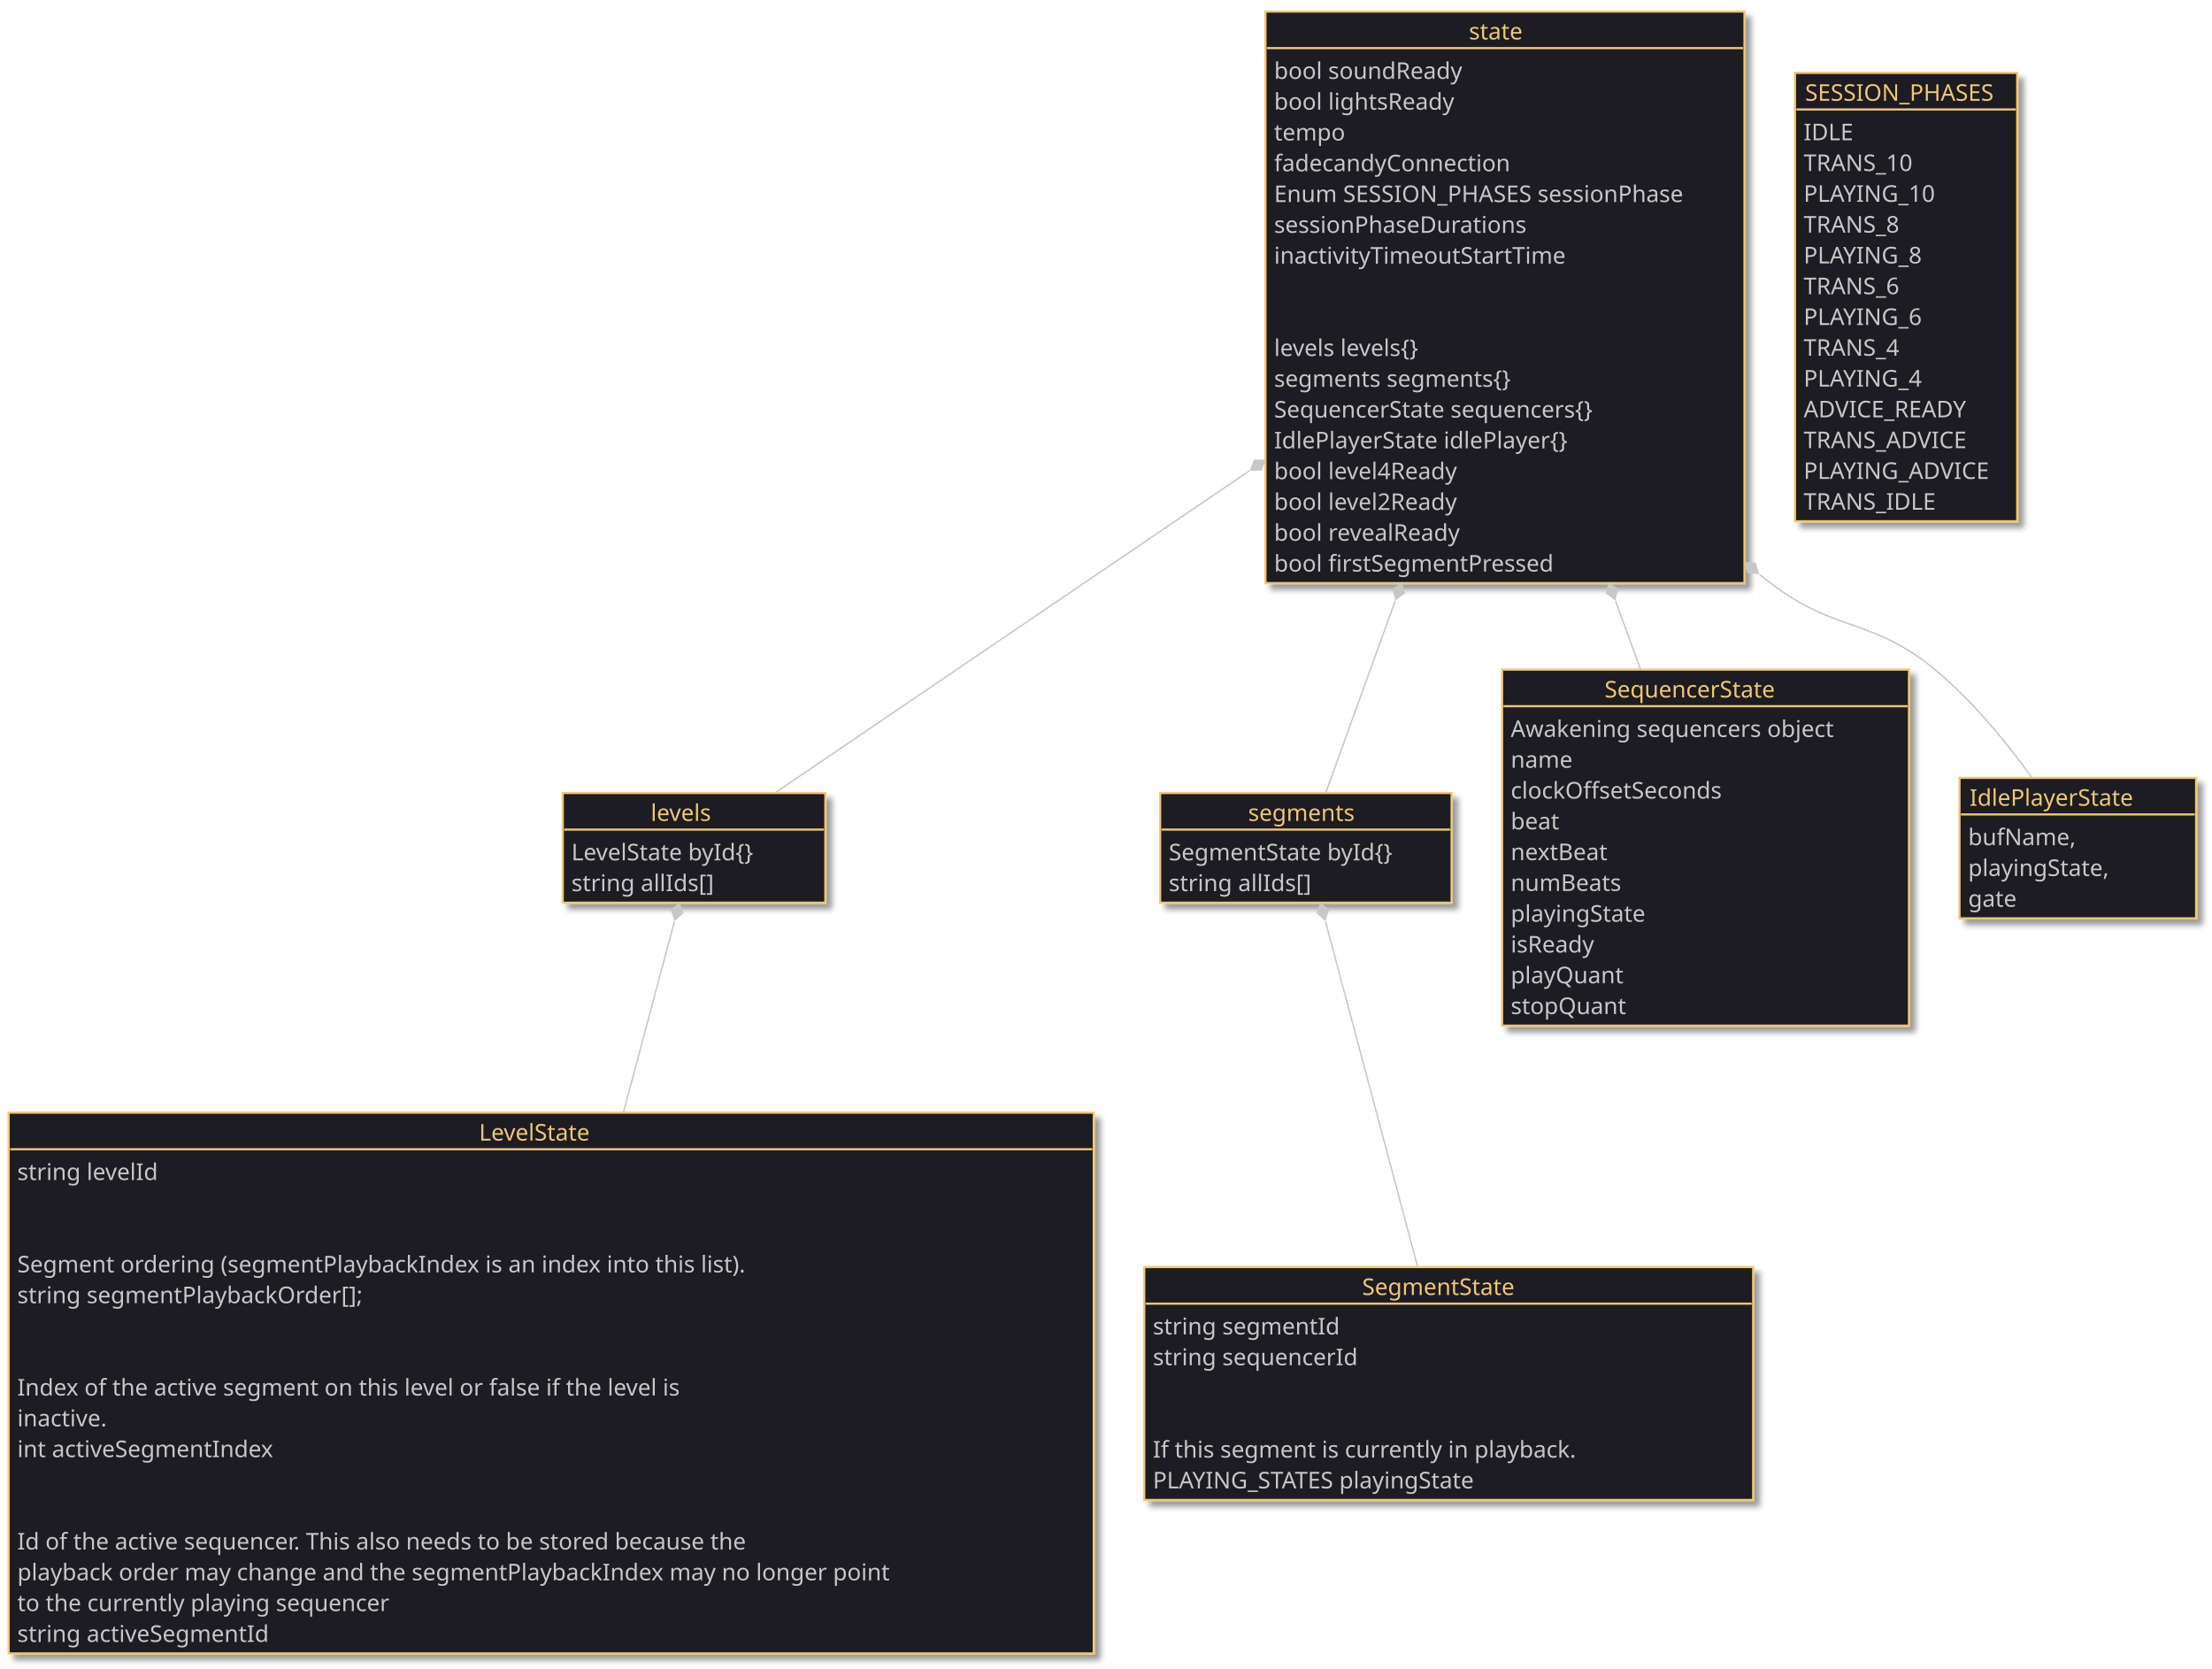
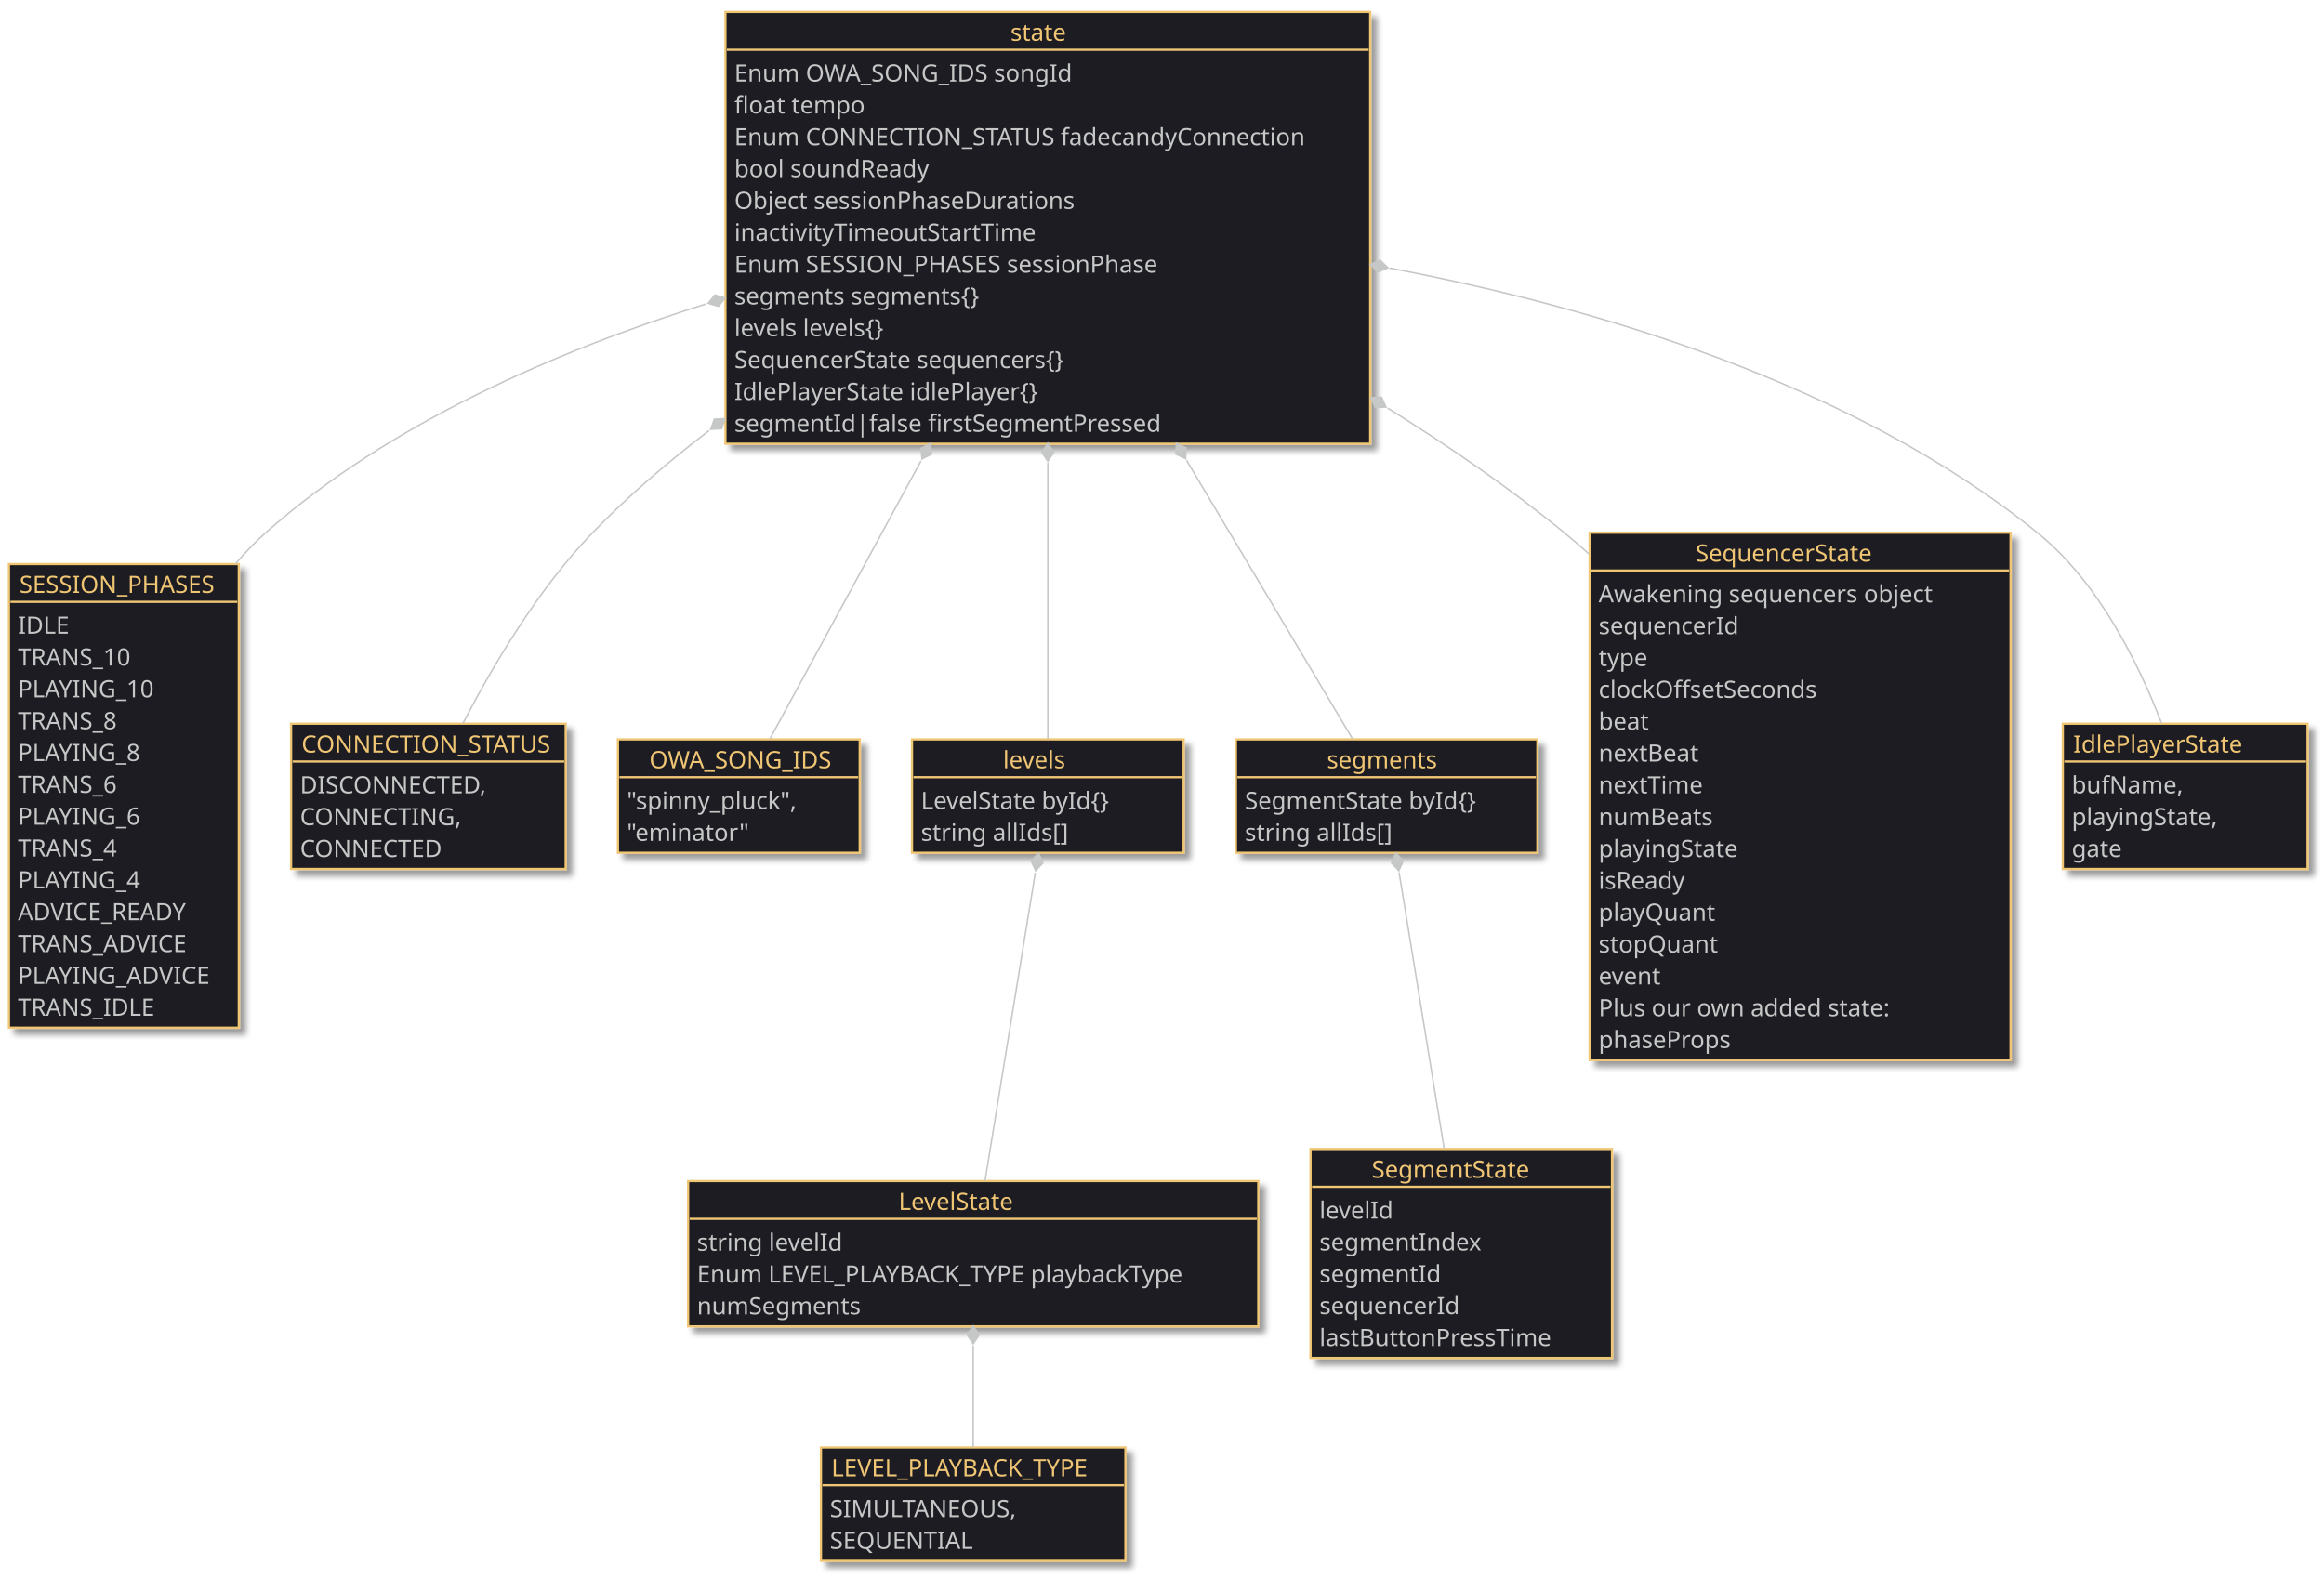
- <svg xmlns="http://www.w3.org/2000/svg" contentScriptType="application/ecmascript" contentStyleType="text/css" height="1156px" preserveAspectRatio="none" style="width:1533px;height:1156px;background:#1D1F21;" version="1.1" viewBox="0 0 1533 1156" width="1533px" zoomAndPan="magnify">
+ <svg xmlns="http://www.w3.org/2000/svg" contentScriptType="application/ecmascript" contentStyleType="text/css" height="1057px" preserveAspectRatio="none" style="width:1557px;height:1057px;background:#1D1F21;" version="1.1" viewBox="0 0 1557 1057" width="1557px" zoomAndPan="magnify">
  <defs>
-     <filter height="300%" id="f3u019st7f8m3" width="300%" x="-1" y="-1">
+     <filter height="300%" id="f9re7g5lh2xwu" width="300%" x="-1" y="-1">
      <feGaussianBlur result="blurOut" stdDeviation="2.0" />
      <feColorMatrix in="blurOut" result="blurOut2" type="matrix" values="0 0 0 0 0 0 0 0 0 0 0 0 0 0 0 0 0 0 .4 0" />
      <feOffset dx="4.0" dy="4.0" in="blurOut2" result="blurOut3" />
      <feBlend in="SourceGraphic" in2="blurOut3" mode="normal" />
    </filter>
  </defs>
  <g>
-     <rect fill="#1D1F21" filter="url(#f3u019st7f8m3)" height="396.047" style="stroke: #F0C674; stroke-width: 1.5;" width="332" x="877" y="8" />
-     <text fill="#F0C674" font-family="Monaco" font-size="16" lengthAdjust="spacingAndGlyphs" textLength="50" x="1018" y="27.336">state</text>
-     <line style="stroke: #F0C674; stroke-width: 1.5;" x1="878" x2="1208" y1="33.336" y2="33.336" />
-     <text fill="#C5C8C6" font-family="Monaco" font-size="16" lengthAdjust="spacingAndGlyphs" textLength="150" x="883" y="54.672">bool soundReady</text>
-     <text fill="#C5C8C6" font-family="Monaco" font-size="16" lengthAdjust="spacingAndGlyphs" textLength="160" x="883" y="76.008">bool lightsReady</text>
-     <text fill="#C5C8C6" font-family="Monaco" font-size="16" lengthAdjust="spacingAndGlyphs" textLength="50" x="883" y="97.344">tempo</text>
-     <text fill="#C5C8C6" font-family="Monaco" font-size="16" lengthAdjust="spacingAndGlyphs" textLength="190" x="883" y="118.68">fadecandyConnection</text>
-     <text fill="#C5C8C6" font-family="Monaco" font-size="16" lengthAdjust="spacingAndGlyphs" textLength="320" x="883" y="140.016">Enum SESSION_PHASES sessionPhase</text>
-     <text fill="#C5C8C6" font-family="Monaco" font-size="16" lengthAdjust="spacingAndGlyphs" textLength="210" x="883" y="161.352">sessionPhaseDurations</text>
-     <text fill="#C5C8C6" font-family="Monaco" font-size="16" lengthAdjust="spacingAndGlyphs" textLength="260" x="883" y="182.688">inactivityTimeoutStartTime</text>
-     <text fill="#C5C8C6" font-family="Monaco" font-size="16" lengthAdjust="spacingAndGlyphs" textLength="0" x="893" y="204.023" />
-     <text fill="#C5C8C6" font-family="Monaco" font-size="16" lengthAdjust="spacingAndGlyphs" textLength="0" x="893" y="225.359" />
-     <text fill="#C5C8C6" font-family="Monaco" font-size="16" lengthAdjust="spacingAndGlyphs" textLength="150" x="883" y="246.695">levels levels{}</text>
-     <text fill="#C5C8C6" font-family="Monaco" font-size="16" lengthAdjust="spacingAndGlyphs" textLength="190" x="883" y="268.031">segments segments{}</text>
-     <text fill="#C5C8C6" font-family="Monaco" font-size="16" lengthAdjust="spacingAndGlyphs" textLength="270" x="883" y="289.367">SequencerState sequencers{}</text>
-     <text fill="#C5C8C6" font-family="Monaco" font-size="16" lengthAdjust="spacingAndGlyphs" textLength="280" x="883" y="310.703">IdlePlayerState idlePlayer{}</text>
-     <text fill="#C5C8C6" font-family="Monaco" font-size="16" lengthAdjust="spacingAndGlyphs" textLength="160" x="883" y="332.039">bool level4Ready</text>
-     <text fill="#C5C8C6" font-family="Monaco" font-size="16" lengthAdjust="spacingAndGlyphs" textLength="160" x="883" y="353.375">bool level2Ready</text>
-     <text fill="#C5C8C6" font-family="Monaco" font-size="16" lengthAdjust="spacingAndGlyphs" textLength="160" x="883" y="374.711">bool revealReady</text>
-     <text fill="#C5C8C6" font-family="Monaco" font-size="16" lengthAdjust="spacingAndGlyphs" textLength="240" x="883" y="396.047">bool firstSegmentPressed</text>
-     <rect fill="#1D1F21" filter="url(#f3u019st7f8m3)" height="76.008" style="stroke: #F0C674; stroke-width: 1.5;" width="182" x="390" y="549.5" />
-     <text fill="#F0C674" font-family="Monaco" font-size="16" lengthAdjust="spacingAndGlyphs" textLength="60" x="451" y="568.836">levels</text>
-     <line style="stroke: #F0C674; stroke-width: 1.5;" x1="391" x2="571" y1="574.836" y2="574.836" />
-     <text fill="#C5C8C6" font-family="Monaco" font-size="16" lengthAdjust="spacingAndGlyphs" textLength="170" x="396" y="596.172">LevelState byId{}</text>
-     <text fill="#C5C8C6" font-family="Monaco" font-size="16" lengthAdjust="spacingAndGlyphs" textLength="150" x="396" y="617.508">string allIds[]</text>
-     <rect fill="#1D1F21" filter="url(#f3u019st7f8m3)" height="374.711" style="stroke: #F0C674; stroke-width: 1.5;" width="752" x="6" y="771" />
-     <text fill="#F0C674" font-family="Monaco" font-size="16" lengthAdjust="spacingAndGlyphs" textLength="100" x="332" y="790.336">LevelState</text>
-     <line style="stroke: #F0C674; stroke-width: 1.5;" x1="7" x2="757" y1="796.336" y2="796.336" />
-     <text fill="#C5C8C6" font-family="Monaco" font-size="16" lengthAdjust="spacingAndGlyphs" textLength="140" x="12" y="817.672">string levelId</text>
-     <text fill="#C5C8C6" font-family="Monaco" font-size="16" lengthAdjust="spacingAndGlyphs" textLength="0" x="22" y="839.008" />
-     <text fill="#C5C8C6" font-family="Monaco" font-size="16" lengthAdjust="spacingAndGlyphs" textLength="0" x="22" y="860.344" />
-     <text fill="#C5C8C6" font-family="Monaco" font-size="16" lengthAdjust="spacingAndGlyphs" textLength="670" x="12" y="881.68">Segment ordering (segmentPlaybackIndex is an index into this list).</text>
-     <text fill="#C5C8C6" font-family="Monaco" font-size="16" lengthAdjust="spacingAndGlyphs" textLength="300" x="12" y="903.016">string segmentPlaybackOrder[];</text>
-     <text fill="#C5C8C6" font-family="Monaco" font-size="16" lengthAdjust="spacingAndGlyphs" textLength="0" x="22" y="924.352" />
-     <text fill="#C5C8C6" font-family="Monaco" font-size="16" lengthAdjust="spacingAndGlyphs" textLength="0" x="22" y="945.688" />
-     <text fill="#C5C8C6" font-family="Monaco" font-size="16" lengthAdjust="spacingAndGlyphs" textLength="660" x="12" y="967.023">Index of the active segment on this level or false if the level is</text>
-     <text fill="#C5C8C6" font-family="Monaco" font-size="16" lengthAdjust="spacingAndGlyphs" textLength="90" x="12" y="988.359">inactive.</text>
-     <text fill="#C5C8C6" font-family="Monaco" font-size="16" lengthAdjust="spacingAndGlyphs" textLength="220" x="12" y="1009.695">int activeSegmentIndex</text>
-     <text fill="#C5C8C6" font-family="Monaco" font-size="16" lengthAdjust="spacingAndGlyphs" textLength="0" x="22" y="1031.031" />
-     <text fill="#C5C8C6" font-family="Monaco" font-size="16" lengthAdjust="spacingAndGlyphs" textLength="0" x="22" y="1052.367" />
-     <text fill="#C5C8C6" font-family="Monaco" font-size="16" lengthAdjust="spacingAndGlyphs" textLength="690" x="12" y="1073.703">Id of the active sequencer.  This also needs to be stored because the</text>
-     <text fill="#C5C8C6" font-family="Monaco" font-size="16" lengthAdjust="spacingAndGlyphs" textLength="740" x="12" y="1095.039">playback order may change and the segmentPlaybackIndex may no longer point</text>
-     <text fill="#C5C8C6" font-family="Monaco" font-size="16" lengthAdjust="spacingAndGlyphs" textLength="340" x="12" y="1116.375">to the currently playing sequencer</text>
-     <text fill="#C5C8C6" font-family="Monaco" font-size="16" lengthAdjust="spacingAndGlyphs" textLength="220" x="12" y="1137.711">string activeSegmentId</text>
-     <rect fill="#1D1F21" filter="url(#f3u019st7f8m3)" height="76.008" style="stroke: #F0C674; stroke-width: 1.5;" width="202" x="804" y="549.5" />
-     <text fill="#F0C674" font-family="Monaco" font-size="16" lengthAdjust="spacingAndGlyphs" textLength="80" x="865" y="568.836">segments</text>
-     <line style="stroke: #F0C674; stroke-width: 1.5;" x1="805" x2="1005" y1="574.836" y2="574.836" />
-     <text fill="#C5C8C6" font-family="Monaco" font-size="16" lengthAdjust="spacingAndGlyphs" textLength="190" x="810" y="596.172">SegmentState byId{}</text>
-     <text fill="#C5C8C6" font-family="Monaco" font-size="16" lengthAdjust="spacingAndGlyphs" textLength="150" x="810" y="617.508">string allIds[]</text>
-     <rect fill="#1D1F21" filter="url(#f3u019st7f8m3)" height="161.352" style="stroke: #F0C674; stroke-width: 1.5;" width="422" x="793" y="878" />
-     <text fill="#F0C674" font-family="Monaco" font-size="16" lengthAdjust="spacingAndGlyphs" textLength="120" x="944" y="897.336">SegmentState</text>
-     <line style="stroke: #F0C674; stroke-width: 1.5;" x1="794" x2="1214" y1="903.336" y2="903.336" />
-     <text fill="#C5C8C6" font-family="Monaco" font-size="16" lengthAdjust="spacingAndGlyphs" textLength="160" x="799" y="924.672">string segmentId</text>
-     <text fill="#C5C8C6" font-family="Monaco" font-size="16" lengthAdjust="spacingAndGlyphs" textLength="180" x="799" y="946.008">string sequencerId</text>
-     <text fill="#C5C8C6" font-family="Monaco" font-size="16" lengthAdjust="spacingAndGlyphs" textLength="0" x="809" y="967.344" />
-     <text fill="#C5C8C6" font-family="Monaco" font-size="16" lengthAdjust="spacingAndGlyphs" textLength="0" x="809" y="988.68" />
-     <text fill="#C5C8C6" font-family="Monaco" font-size="16" lengthAdjust="spacingAndGlyphs" textLength="410" x="799" y="1010.016">If this segment is currently in playback.</text>
-     <text fill="#C5C8C6" font-family="Monaco" font-size="16" lengthAdjust="spacingAndGlyphs" textLength="270" x="799" y="1031.352">PLAYING_STATES playingState</text>
-     <rect fill="#1D1F21" filter="url(#f3u019st7f8m3)" height="310.703" style="stroke: #F0C674; stroke-width: 1.5;" width="154" x="1244" y="50.5" />
-     <text fill="#F0C674" font-family="Monaco" font-size="16" lengthAdjust="spacingAndGlyphs" textLength="140" x="1251" y="69.836">SESSION_PHASES</text>
-     <line style="stroke: #F0C674; stroke-width: 1.5;" x1="1245" x2="1397" y1="75.836" y2="75.836" />
-     <text fill="#C5C8C6" font-family="Monaco" font-size="16" lengthAdjust="spacingAndGlyphs" textLength="40" x="1250" y="97.172">IDLE</text>
-     <text fill="#C5C8C6" font-family="Monaco" font-size="16" lengthAdjust="spacingAndGlyphs" textLength="80" x="1250" y="118.508">TRANS_10</text>
-     <text fill="#C5C8C6" font-family="Monaco" font-size="16" lengthAdjust="spacingAndGlyphs" textLength="100" x="1250" y="139.844">PLAYING_10</text>
-     <text fill="#C5C8C6" font-family="Monaco" font-size="16" lengthAdjust="spacingAndGlyphs" textLength="70" x="1250" y="161.18">TRANS_8</text>
-     <text fill="#C5C8C6" font-family="Monaco" font-size="16" lengthAdjust="spacingAndGlyphs" textLength="90" x="1250" y="182.516">PLAYING_8</text>
-     <text fill="#C5C8C6" font-family="Monaco" font-size="16" lengthAdjust="spacingAndGlyphs" textLength="70" x="1250" y="203.852">TRANS_6</text>
-     <text fill="#C5C8C6" font-family="Monaco" font-size="16" lengthAdjust="spacingAndGlyphs" textLength="90" x="1250" y="225.188">PLAYING_6</text>
-     <text fill="#C5C8C6" font-family="Monaco" font-size="16" lengthAdjust="spacingAndGlyphs" textLength="70" x="1250" y="246.523">TRANS_4</text>
-     <text fill="#C5C8C6" font-family="Monaco" font-size="16" lengthAdjust="spacingAndGlyphs" textLength="90" x="1250" y="267.859">PLAYING_4</text>
-     <text fill="#C5C8C6" font-family="Monaco" font-size="16" lengthAdjust="spacingAndGlyphs" textLength="120" x="1250" y="289.195">ADVICE_READY</text>
-     <text fill="#C5C8C6" font-family="Monaco" font-size="16" lengthAdjust="spacingAndGlyphs" textLength="120" x="1250" y="310.531">TRANS_ADVICE</text>
-     <text fill="#C5C8C6" font-family="Monaco" font-size="16" lengthAdjust="spacingAndGlyphs" textLength="140" x="1250" y="331.867">PLAYING_ADVICE</text>
-     <text fill="#C5C8C6" font-family="Monaco" font-size="16" lengthAdjust="spacingAndGlyphs" textLength="100" x="1250" y="353.203">TRANS_IDLE</text>
-     <rect fill="#1D1F21" filter="url(#f3u019st7f8m3)" height="246.695" style="stroke: #F0C674; stroke-width: 1.5;" width="282" x="1041" y="464" />
-     <text fill="#F0C674" font-family="Monaco" font-size="16" lengthAdjust="spacingAndGlyphs" textLength="140" x="1112" y="483.336">SequencerState</text>
-     <line style="stroke: #F0C674; stroke-width: 1.5;" x1="1042" x2="1322" y1="489.336" y2="489.336" />
-     <text fill="#C5C8C6" font-family="Monaco" font-size="16" lengthAdjust="spacingAndGlyphs" textLength="270" x="1047" y="510.672">Awakening sequencers object</text>
-     <text fill="#C5C8C6" font-family="Monaco" font-size="16" lengthAdjust="spacingAndGlyphs" textLength="40" x="1047" y="532.008">name</text>
-     <text fill="#C5C8C6" font-family="Monaco" font-size="16" lengthAdjust="spacingAndGlyphs" textLength="180" x="1047" y="553.344">clockOffsetSeconds</text>
-     <text fill="#C5C8C6" font-family="Monaco" font-size="16" lengthAdjust="spacingAndGlyphs" textLength="40" x="1047" y="574.68">beat</text>
-     <text fill="#C5C8C6" font-family="Monaco" font-size="16" lengthAdjust="spacingAndGlyphs" textLength="80" x="1047" y="596.016">nextBeat</text>
-     <text fill="#C5C8C6" font-family="Monaco" font-size="16" lengthAdjust="spacingAndGlyphs" textLength="80" x="1047" y="617.352">numBeats</text>
-     <text fill="#C5C8C6" font-family="Monaco" font-size="16" lengthAdjust="spacingAndGlyphs" textLength="120" x="1047" y="638.688">playingState</text>
-     <text fill="#C5C8C6" font-family="Monaco" font-size="16" lengthAdjust="spacingAndGlyphs" textLength="70" x="1047" y="660.023">isReady</text>
-     <text fill="#C5C8C6" font-family="Monaco" font-size="16" lengthAdjust="spacingAndGlyphs" textLength="90" x="1047" y="681.359">playQuant</text>
-     <text fill="#C5C8C6" font-family="Monaco" font-size="16" lengthAdjust="spacingAndGlyphs" textLength="90" x="1047" y="702.695">stopQuant</text>
-     <rect fill="#1D1F21" filter="url(#f3u019st7f8m3)" height="97.344" style="stroke: #F0C674; stroke-width: 1.5;" width="164" x="1358" y="539" />
-     <text fill="#F0C674" font-family="Monaco" font-size="16" lengthAdjust="spacingAndGlyphs" textLength="150" x="1365" y="558.336">IdlePlayerState</text>
-     <line style="stroke: #F0C674; stroke-width: 1.5;" x1="1359" x2="1521" y1="564.336" y2="564.336" />
-     <text fill="#C5C8C6" font-family="Monaco" font-size="16" lengthAdjust="spacingAndGlyphs" textLength="80" x="1364" y="585.672">bufName,</text>
-     <text fill="#C5C8C6" font-family="Monaco" font-size="16" lengthAdjust="spacingAndGlyphs" textLength="130" x="1364" y="607.008">playingState,</text>
-     <text fill="#C5C8C6" font-family="Monaco" font-size="16" lengthAdjust="spacingAndGlyphs" textLength="40" x="1364" y="628.344">gate</text>
-     <path d="M865.788,326.296 C752.536,403.174 613.116,497.816 537.05,549.452 " fill="none" id="state-levels" style="stroke: #C5C8C6; stroke-width: 1.0;" />
-     <polygon fill="#C5C8C6" points="876.663,318.914,869.452,318.974,866.734,325.654,873.945,325.594,876.663,318.914" style="stroke: #C5C8C6; stroke-width: 1.0;" />
-     <path d="M467.393,638.491 C458.073,673.42 445.08,722.111 432.037,770.987 " fill="none" id="levels-LevelState" style="stroke: #C5C8C6; stroke-width: 1.0;" />
-     <polygon fill="#C5C8C6" points="470.778,625.806,465.366,630.572,467.684,637.4,473.096,632.635,470.778,625.806" style="stroke: #C5C8C6; stroke-width: 1.0;" />
-     <path d="M966.909,416.354 C948.392,467.542 930.564,516.828 918.834,549.255 " fill="none" id="state-segments" style="stroke: #C5C8C6; stroke-width: 1.0;" />
-     <polygon fill="#C5C8C6" points="971.373,404.013,965.57,408.295,967.291,415.298,973.093,411.016,971.373,404.013" style="stroke: #C5C8C6; stroke-width: 1.0;" />
-     <path d="M918.659,638.688 C935.151,700.491 963.085,805.171 982.482,877.861 " fill="none" id="segments-SegmentState" style="stroke: #C5C8C6; stroke-width: 1.0;" />
-     <polygon fill="#C5C8C6" points="915.222,625.806,912.904,632.635,918.316,637.4,920.634,630.572,915.222,625.806" style="stroke: #C5C8C6; stroke-width: 1.0;" />
-     <path d="M1119.67,416.43 C1125.572,432.628 1131.405,448.635 1136.994,463.977 " fill="none" id="state-SequencerState" style="stroke: #C5C8C6; stroke-width: 1.0;" />
-     <polygon fill="#C5C8C6" points="1115.146,404.013,1113.442,411.02,1119.255,415.288,1120.959,408.281,1115.146,404.013" style="stroke: #C5C8C6; stroke-width: 1.0;" />
-     <path d="M1219.47,398.119 C1221.974,400.114 1224.485,402.075 1227,404 C1272.467,438.799 1296.833,427.565 1341,464 C1366.861,485.334 1390.557,514.382 1408.279,538.947 " fill="none" id="state-IdlePlayerState" style="stroke: #C5C8C6; stroke-width: 1.0;" />
-     <polygon fill="#C5C8C6" points="1209.213,389.744,1211.33,396.637,1218.507,397.334,1216.39,390.441,1209.213,389.744" style="stroke: #C5C8C6; stroke-width: 1.0;" />
+     <rect fill="#1D1F21" filter="url(#f9re7g5lh2xwu)" height="310.703" style="stroke: #F0C674; stroke-width: 1.5;" width="154" x="6" y="378" />
+     <text fill="#F0C674" font-family="Monaco" font-size="16" lengthAdjust="spacingAndGlyphs" textLength="140" x="13" y="397.336">SESSION_PHASES</text>
+     <line style="stroke: #F0C674; stroke-width: 1.5;" x1="7" x2="159" y1="403.336" y2="403.336" />
+     <text fill="#C5C8C6" font-family="Monaco" font-size="16" lengthAdjust="spacingAndGlyphs" textLength="40" x="12" y="424.672">IDLE</text>
+     <text fill="#C5C8C6" font-family="Monaco" font-size="16" lengthAdjust="spacingAndGlyphs" textLength="80" x="12" y="446.008">TRANS_10</text>
+     <text fill="#C5C8C6" font-family="Monaco" font-size="16" lengthAdjust="spacingAndGlyphs" textLength="100" x="12" y="467.344">PLAYING_10</text>
+     <text fill="#C5C8C6" font-family="Monaco" font-size="16" lengthAdjust="spacingAndGlyphs" textLength="70" x="12" y="488.68">TRANS_8</text>
+     <text fill="#C5C8C6" font-family="Monaco" font-size="16" lengthAdjust="spacingAndGlyphs" textLength="90" x="12" y="510.016">PLAYING_8</text>
+     <text fill="#C5C8C6" font-family="Monaco" font-size="16" lengthAdjust="spacingAndGlyphs" textLength="70" x="12" y="531.352">TRANS_6</text>
+     <text fill="#C5C8C6" font-family="Monaco" font-size="16" lengthAdjust="spacingAndGlyphs" textLength="90" x="12" y="552.688">PLAYING_6</text>
+     <text fill="#C5C8C6" font-family="Monaco" font-size="16" lengthAdjust="spacingAndGlyphs" textLength="70" x="12" y="574.023">TRANS_4</text>
+     <text fill="#C5C8C6" font-family="Monaco" font-size="16" lengthAdjust="spacingAndGlyphs" textLength="90" x="12" y="595.359">PLAYING_4</text>
+     <text fill="#C5C8C6" font-family="Monaco" font-size="16" lengthAdjust="spacingAndGlyphs" textLength="120" x="12" y="616.695">ADVICE_READY</text>
+     <text fill="#C5C8C6" font-family="Monaco" font-size="16" lengthAdjust="spacingAndGlyphs" textLength="120" x="12" y="638.031">TRANS_ADVICE</text>
+     <text fill="#C5C8C6" font-family="Monaco" font-size="16" lengthAdjust="spacingAndGlyphs" textLength="140" x="12" y="659.367">PLAYING_ADVICE</text>
+     <text fill="#C5C8C6" font-family="Monaco" font-size="16" lengthAdjust="spacingAndGlyphs" textLength="100" x="12" y="680.703">TRANS_IDLE</text>
+     <rect fill="#1D1F21" filter="url(#f9re7g5lh2xwu)" height="76.008" style="stroke: #F0C674; stroke-width: 1.5;" width="204" x="550" y="970" />
+     <text fill="#F0C674" font-family="Monaco" font-size="16" lengthAdjust="spacingAndGlyphs" textLength="190" x="557" y="989.336">LEVEL_PLAYBACK_TYPE</text>
+     <line style="stroke: #F0C674; stroke-width: 1.5;" x1="551" x2="753" y1="995.336" y2="995.336" />
+     <text fill="#C5C8C6" font-family="Monaco" font-size="16" lengthAdjust="spacingAndGlyphs" textLength="130" x="556" y="1016.672">SIMULTANEOUS,</text>
+     <text fill="#C5C8C6" font-family="Monaco" font-size="16" lengthAdjust="spacingAndGlyphs" textLength="100" x="556" y="1038.008">SEQUENTIAL</text>
+     <rect fill="#1D1F21" filter="url(#f9re7g5lh2xwu)" height="97.344" style="stroke: #F0C674; stroke-width: 1.5;" width="184" x="195" y="485" />
+     <text fill="#F0C674" font-family="Monaco" font-size="16" lengthAdjust="spacingAndGlyphs" textLength="170" x="202" y="504.336">CONNECTION_STATUS</text>
+     <line style="stroke: #F0C674; stroke-width: 1.5;" x1="196" x2="378" y1="510.336" y2="510.336" />
+     <text fill="#C5C8C6" font-family="Monaco" font-size="16" lengthAdjust="spacingAndGlyphs" textLength="130" x="201" y="531.672">DISCONNECTED,</text>
+     <text fill="#C5C8C6" font-family="Monaco" font-size="16" lengthAdjust="spacingAndGlyphs" textLength="110" x="201" y="553.008">CONNECTING,</text>
+     <text fill="#C5C8C6" font-family="Monaco" font-size="16" lengthAdjust="spacingAndGlyphs" textLength="90" x="201" y="574.344">CONNECTED</text>
+     <rect fill="#1D1F21" filter="url(#f9re7g5lh2xwu)" height="76.008" style="stroke: #F0C674; stroke-width: 1.5;" width="162" x="414" y="495.5" />
+     <text fill="#F0C674" font-family="Monaco" font-size="16" lengthAdjust="spacingAndGlyphs" textLength="120" x="435" y="514.836">OWA_SONG_IDS</text>
+     <line style="stroke: #F0C674; stroke-width: 1.5;" x1="415" x2="575" y1="520.836" y2="520.836" />
+     <text fill="#C5C8C6" font-family="Monaco" font-size="16" lengthAdjust="spacingAndGlyphs" textLength="150" x="420" y="542.172">"spinny_pluck",</text>
+     <text fill="#C5C8C6" font-family="Monaco" font-size="16" lengthAdjust="spacingAndGlyphs" textLength="100" x="420" y="563.508">"eminator"</text>
+     <rect fill="#1D1F21" filter="url(#f9re7g5lh2xwu)" height="289.367" style="stroke: #F0C674; stroke-width: 1.5;" width="432" x="486" y="8" />
+     <text fill="#F0C674" font-family="Monaco" font-size="16" lengthAdjust="spacingAndGlyphs" textLength="50" x="677" y="27.336">state</text>
+     <line style="stroke: #F0C674; stroke-width: 1.5;" x1="487" x2="917" y1="33.336" y2="33.336" />
+     <text fill="#C5C8C6" font-family="Monaco" font-size="16" lengthAdjust="spacingAndGlyphs" textLength="240" x="492" y="54.672">Enum OWA_SONG_IDS songId</text>
+     <text fill="#C5C8C6" font-family="Monaco" font-size="16" lengthAdjust="spacingAndGlyphs" textLength="110" x="492" y="76.008">float tempo</text>
+     <text fill="#C5C8C6" font-family="Monaco" font-size="16" lengthAdjust="spacingAndGlyphs" textLength="420" x="492" y="97.344">Enum CONNECTION_STATUS fadecandyConnection</text>
+     <text fill="#C5C8C6" font-family="Monaco" font-size="16" lengthAdjust="spacingAndGlyphs" textLength="150" x="492" y="118.68">bool soundReady</text>
+     <text fill="#C5C8C6" font-family="Monaco" font-size="16" lengthAdjust="spacingAndGlyphs" textLength="280" x="492" y="140.016">Object sessionPhaseDurations</text>
+     <text fill="#C5C8C6" font-family="Monaco" font-size="16" lengthAdjust="spacingAndGlyphs" textLength="260" x="492" y="161.352">inactivityTimeoutStartTime</text>
+     <text fill="#C5C8C6" font-family="Monaco" font-size="16" lengthAdjust="spacingAndGlyphs" textLength="320" x="492" y="182.688">Enum SESSION_PHASES sessionPhase</text>
+     <text fill="#C5C8C6" font-family="Monaco" font-size="16" lengthAdjust="spacingAndGlyphs" textLength="190" x="492" y="204.023">segments segments{}</text>
+     <text fill="#C5C8C6" font-family="Monaco" font-size="16" lengthAdjust="spacingAndGlyphs" textLength="150" x="492" y="225.359">levels levels{}</text>
+     <text fill="#C5C8C6" font-family="Monaco" font-size="16" lengthAdjust="spacingAndGlyphs" textLength="270" x="492" y="246.695">SequencerState sequencers{}</text>
+     <text fill="#C5C8C6" font-family="Monaco" font-size="16" lengthAdjust="spacingAndGlyphs" textLength="280" x="492" y="268.031">IdlePlayerState idlePlayer{}</text>
+     <text fill="#C5C8C6" font-family="Monaco" font-size="16" lengthAdjust="spacingAndGlyphs" textLength="350" x="492" y="289.367">segmentId|false firstSegmentPressed</text>
+     <rect fill="#1D1F21" filter="url(#f9re7g5lh2xwu)" height="76.008" style="stroke: #F0C674; stroke-width: 1.5;" width="182" x="611" y="495.5" />
+     <text fill="#F0C674" font-family="Monaco" font-size="16" lengthAdjust="spacingAndGlyphs" textLength="60" x="672" y="514.836">levels</text>
+     <line style="stroke: #F0C674; stroke-width: 1.5;" x1="612" x2="792" y1="520.836" y2="520.836" />
+     <text fill="#C5C8C6" font-family="Monaco" font-size="16" lengthAdjust="spacingAndGlyphs" textLength="170" x="617" y="542.172">LevelState byId{}</text>
+     <text fill="#C5C8C6" font-family="Monaco" font-size="16" lengthAdjust="spacingAndGlyphs" textLength="150" x="617" y="563.508">string allIds[]</text>
+     <rect fill="#1D1F21" filter="url(#f9re7g5lh2xwu)" height="97.344" style="stroke: #F0C674; stroke-width: 1.5;" width="382" x="461" y="791.5" />
+     <text fill="#F0C674" font-family="Monaco" font-size="16" lengthAdjust="spacingAndGlyphs" textLength="100" x="602" y="810.836">LevelState</text>
+     <line style="stroke: #F0C674; stroke-width: 1.5;" x1="462" x2="842" y1="816.836" y2="816.836" />
+     <text fill="#C5C8C6" font-family="Monaco" font-size="16" lengthAdjust="spacingAndGlyphs" textLength="140" x="467" y="838.172">string levelId</text>
+     <text fill="#C5C8C6" font-family="Monaco" font-size="16" lengthAdjust="spacingAndGlyphs" textLength="370" x="467" y="859.508">Enum LEVEL_PLAYBACK_TYPE playbackType</text>
+     <text fill="#C5C8C6" font-family="Monaco" font-size="16" lengthAdjust="spacingAndGlyphs" textLength="110" x="467" y="880.844">numSegments</text>
+     <rect fill="#1D1F21" filter="url(#f9re7g5lh2xwu)" height="76.008" style="stroke: #F0C674; stroke-width: 1.5;" width="202" x="828" y="495.5" />
+     <text fill="#F0C674" font-family="Monaco" font-size="16" lengthAdjust="spacingAndGlyphs" textLength="80" x="889" y="514.836">segments</text>
+     <line style="stroke: #F0C674; stroke-width: 1.5;" x1="829" x2="1029" y1="520.836" y2="520.836" />
+     <text fill="#C5C8C6" font-family="Monaco" font-size="16" lengthAdjust="spacingAndGlyphs" textLength="190" x="834" y="542.172">SegmentState byId{}</text>
+     <text fill="#C5C8C6" font-family="Monaco" font-size="16" lengthAdjust="spacingAndGlyphs" textLength="150" x="834" y="563.508">string allIds[]</text>
+     <rect fill="#1D1F21" filter="url(#f9re7g5lh2xwu)" height="140.016" style="stroke: #F0C674; stroke-width: 1.5;" width="202" x="878" y="770" />
+     <text fill="#F0C674" font-family="Monaco" font-size="16" lengthAdjust="spacingAndGlyphs" textLength="120" x="919" y="789.336">SegmentState</text>
+     <line style="stroke: #F0C674; stroke-width: 1.5;" x1="879" x2="1079" y1="795.336" y2="795.336" />
+     <text fill="#C5C8C6" font-family="Monaco" font-size="16" lengthAdjust="spacingAndGlyphs" textLength="70" x="884" y="816.672">levelId</text>
+     <text fill="#C5C8C6" font-family="Monaco" font-size="16" lengthAdjust="spacingAndGlyphs" textLength="120" x="884" y="838.008">segmentIndex</text>
+     <text fill="#C5C8C6" font-family="Monaco" font-size="16" lengthAdjust="spacingAndGlyphs" textLength="90" x="884" y="859.344">segmentId</text>
+     <text fill="#C5C8C6" font-family="Monaco" font-size="16" lengthAdjust="spacingAndGlyphs" textLength="110" x="884" y="880.68">sequencerId</text>
+     <text fill="#C5C8C6" font-family="Monaco" font-size="16" lengthAdjust="spacingAndGlyphs" textLength="190" x="884" y="902.016">lastButtonPressTime</text>
+     <rect fill="#1D1F21" filter="url(#f9re7g5lh2xwu)" height="353.375" style="stroke: #F0C674; stroke-width: 1.5;" width="282" x="1065" y="357" />
+     <text fill="#F0C674" font-family="Monaco" font-size="16" lengthAdjust="spacingAndGlyphs" textLength="140" x="1136" y="376.336">SequencerState</text>
+     <line style="stroke: #F0C674; stroke-width: 1.5;" x1="1066" x2="1346" y1="382.336" y2="382.336" />
+     <text fill="#C5C8C6" font-family="Monaco" font-size="16" lengthAdjust="spacingAndGlyphs" textLength="270" x="1071" y="403.672">Awakening sequencers object</text>
+     <text fill="#C5C8C6" font-family="Monaco" font-size="16" lengthAdjust="spacingAndGlyphs" textLength="110" x="1071" y="425.008">sequencerId</text>
+     <text fill="#C5C8C6" font-family="Monaco" font-size="16" lengthAdjust="spacingAndGlyphs" textLength="40" x="1071" y="446.344">type</text>
+     <text fill="#C5C8C6" font-family="Monaco" font-size="16" lengthAdjust="spacingAndGlyphs" textLength="180" x="1071" y="467.68">clockOffsetSeconds</text>
+     <text fill="#C5C8C6" font-family="Monaco" font-size="16" lengthAdjust="spacingAndGlyphs" textLength="40" x="1071" y="489.016">beat</text>
+     <text fill="#C5C8C6" font-family="Monaco" font-size="16" lengthAdjust="spacingAndGlyphs" textLength="80" x="1071" y="510.352">nextBeat</text>
+     <text fill="#C5C8C6" font-family="Monaco" font-size="16" lengthAdjust="spacingAndGlyphs" textLength="80" x="1071" y="531.688">nextTime</text>
+     <text fill="#C5C8C6" font-family="Monaco" font-size="16" lengthAdjust="spacingAndGlyphs" textLength="80" x="1071" y="553.023">numBeats</text>
+     <text fill="#C5C8C6" font-family="Monaco" font-size="16" lengthAdjust="spacingAndGlyphs" textLength="120" x="1071" y="574.359">playingState</text>
+     <text fill="#C5C8C6" font-family="Monaco" font-size="16" lengthAdjust="spacingAndGlyphs" textLength="70" x="1071" y="595.695">isReady</text>
+     <text fill="#C5C8C6" font-family="Monaco" font-size="16" lengthAdjust="spacingAndGlyphs" textLength="90" x="1071" y="617.031">playQuant</text>
+     <text fill="#C5C8C6" font-family="Monaco" font-size="16" lengthAdjust="spacingAndGlyphs" textLength="90" x="1071" y="638.367">stopQuant</text>
+     <text fill="#C5C8C6" font-family="Monaco" font-size="16" lengthAdjust="spacingAndGlyphs" textLength="50" x="1071" y="659.703">event</text>
+     <text fill="#C5C8C6" font-family="Monaco" font-size="16" lengthAdjust="spacingAndGlyphs" textLength="250" x="1071" y="681.039">Plus our own added state:</text>
+     <text fill="#C5C8C6" font-family="Monaco" font-size="16" lengthAdjust="spacingAndGlyphs" textLength="100" x="1071" y="702.375">phaseProps</text>
+     <rect fill="#1D1F21" filter="url(#f9re7g5lh2xwu)" height="97.344" style="stroke: #F0C674; stroke-width: 1.5;" width="164" x="1382" y="485" />
+     <text fill="#F0C674" font-family="Monaco" font-size="16" lengthAdjust="spacingAndGlyphs" textLength="150" x="1389" y="504.336">IdlePlayerState</text>
+     <line style="stroke: #F0C674; stroke-width: 1.5;" x1="1383" x2="1545" y1="510.336" y2="510.336" />
+     <text fill="#C5C8C6" font-family="Monaco" font-size="16" lengthAdjust="spacingAndGlyphs" textLength="80" x="1388" y="531.672">bufName,</text>
+     <text fill="#C5C8C6" font-family="Monaco" font-size="16" lengthAdjust="spacingAndGlyphs" textLength="130" x="1388" y="553.008">playingState,</text>
+     <text fill="#C5C8C6" font-family="Monaco" font-size="16" lengthAdjust="spacingAndGlyphs" textLength="40" x="1388" y="574.344">gate</text>
+     <path d="M473.185,203.647 C373.675,234.897 261.097,283.446 178,357 C170.834,363.343 164.112,370.36 157.82,377.832 " fill="none" id="state-SESSION_PHASES" style="stroke: #C5C8C6; stroke-width: 1.0;" />
+     <polygon fill="#C5C8C6" points="485.878,199.732,478.966,197.678,474.412,203.269,481.324,205.322,485.878,199.732" style="stroke: #C5C8C6; stroke-width: 1.0;" />
+     <path d="M475.09,288.541 C447.309,309.733 420.483,332.722 397,357 C360.351,394.891 329.727,446.97 310.175,484.73 " fill="none" id="state-CONNECTION_STATUS" style="stroke: #C5C8C6; stroke-width: 1.0;" />
+     <polygon fill="#C5C8C6" points="485.779,280.508,478.579,280.915,476.186,287.717,483.385,287.31,485.779,280.508" style="stroke: #C5C8C6; stroke-width: 1.0;" />
+     <path d="M617.045,308.866 C579.946,377.149 539.561,451.481 515.804,495.208 " fill="none" id="state-OWA_SONG_IDS" style="stroke: #C5C8C6; stroke-width: 1.0;" />
+     <polygon fill="#C5C8C6" points="623.447,297.083,617.068,300.445,617.718,307.627,624.097,304.265,623.447,297.083" style="stroke: #C5C8C6; stroke-width: 1.0;" />
+     <path d="M702,310.136 C702,378.07 702,451.752 702,495.208 " fill="none" id="state-levels" style="stroke: #C5C8C6; stroke-width: 1.0;" />
+     <polygon fill="#C5C8C6" points="702,297.083,698,303.083,702,309.083,706,303.083,702,297.083" style="stroke: #C5C8C6; stroke-width: 1.0;" />
+     <path d="M693.626,584.83 C684.236,642.393 669.121,735.05 659.92,791.452 " fill="none" id="levels-LevelState" style="stroke: #C5C8C6; stroke-width: 1.0;" />
+     <polygon fill="#C5C8C6" points="695.769,571.699,690.855,576.976,693.837,583.542,698.75,578.264,695.769,571.699" style="stroke: #C5C8C6; stroke-width: 1.0;" />
+     <path d="M794.911,308.443 C835.663,376.842 880.079,451.391 906.186,495.208 " fill="none" id="state-segments" style="stroke: #C5C8C6; stroke-width: 1.0;" />
+     <polygon fill="#C5C8C6" points="788.143,297.083,787.777,304.285,794.285,307.392,794.65,300.19,788.143,297.083" style="stroke: #C5C8C6; stroke-width: 1.0;" />
+     <path d="M937.334,584.587 C945.596,635.235 958.319,713.224 967.532,769.701 " fill="none" id="segments-SegmentState" style="stroke: #C5C8C6; stroke-width: 1.0;" />
+     <polygon fill="#C5C8C6" points="935.231,571.699,932.25,578.264,937.163,583.542,940.145,576.976,935.231,571.699" style="stroke: #C5C8C6; stroke-width: 1.0;" />
+     <path d="M652,901.714 C652,924.561 652,949.779 652,969.916 " fill="none" id="LevelState-LEVEL_PLAYBACK_TYPE" style="stroke: #C5C8C6; stroke-width: 1.0;" />
+     <polygon fill="#C5C8C6" points="652,888.593,648,894.593,652,900.593,656,894.593,652,888.593" style="stroke: #C5C8C6; stroke-width: 1.0;" />
+     <path d="M929.616,273.441 C970.539,298.925 1011.685,327.197 1048,357 C1053.563,361.566 1059.105,366.332 1064.601,371.25 " fill="none" id="state-SequencerState" style="stroke: #C5C8C6; stroke-width: 1.0;" />
+     <polygon fill="#C5C8C6" points="918.37,266.503,921.376,273.057,928.582,272.803,925.576,266.249,918.37,266.503" style="stroke: #C5C8C6; stroke-width: 1.0;" />
+     <path d="M930.89,179.637 C1068.889,205.844 1241.302,257.092 1365,357 C1405.998,390.113 1432.94,445.018 1448.223,484.809 " fill="none" id="state-IdlePlayerState" style="stroke: #C5C8C6; stroke-width: 1.0;" />
+     <polygon fill="#C5C8C6" points="918.069,177.256,923.237,182.284,929.867,179.447,924.699,174.419,918.069,177.256" style="stroke: #C5C8C6; stroke-width: 1.0;" />
  </g>
</svg>
